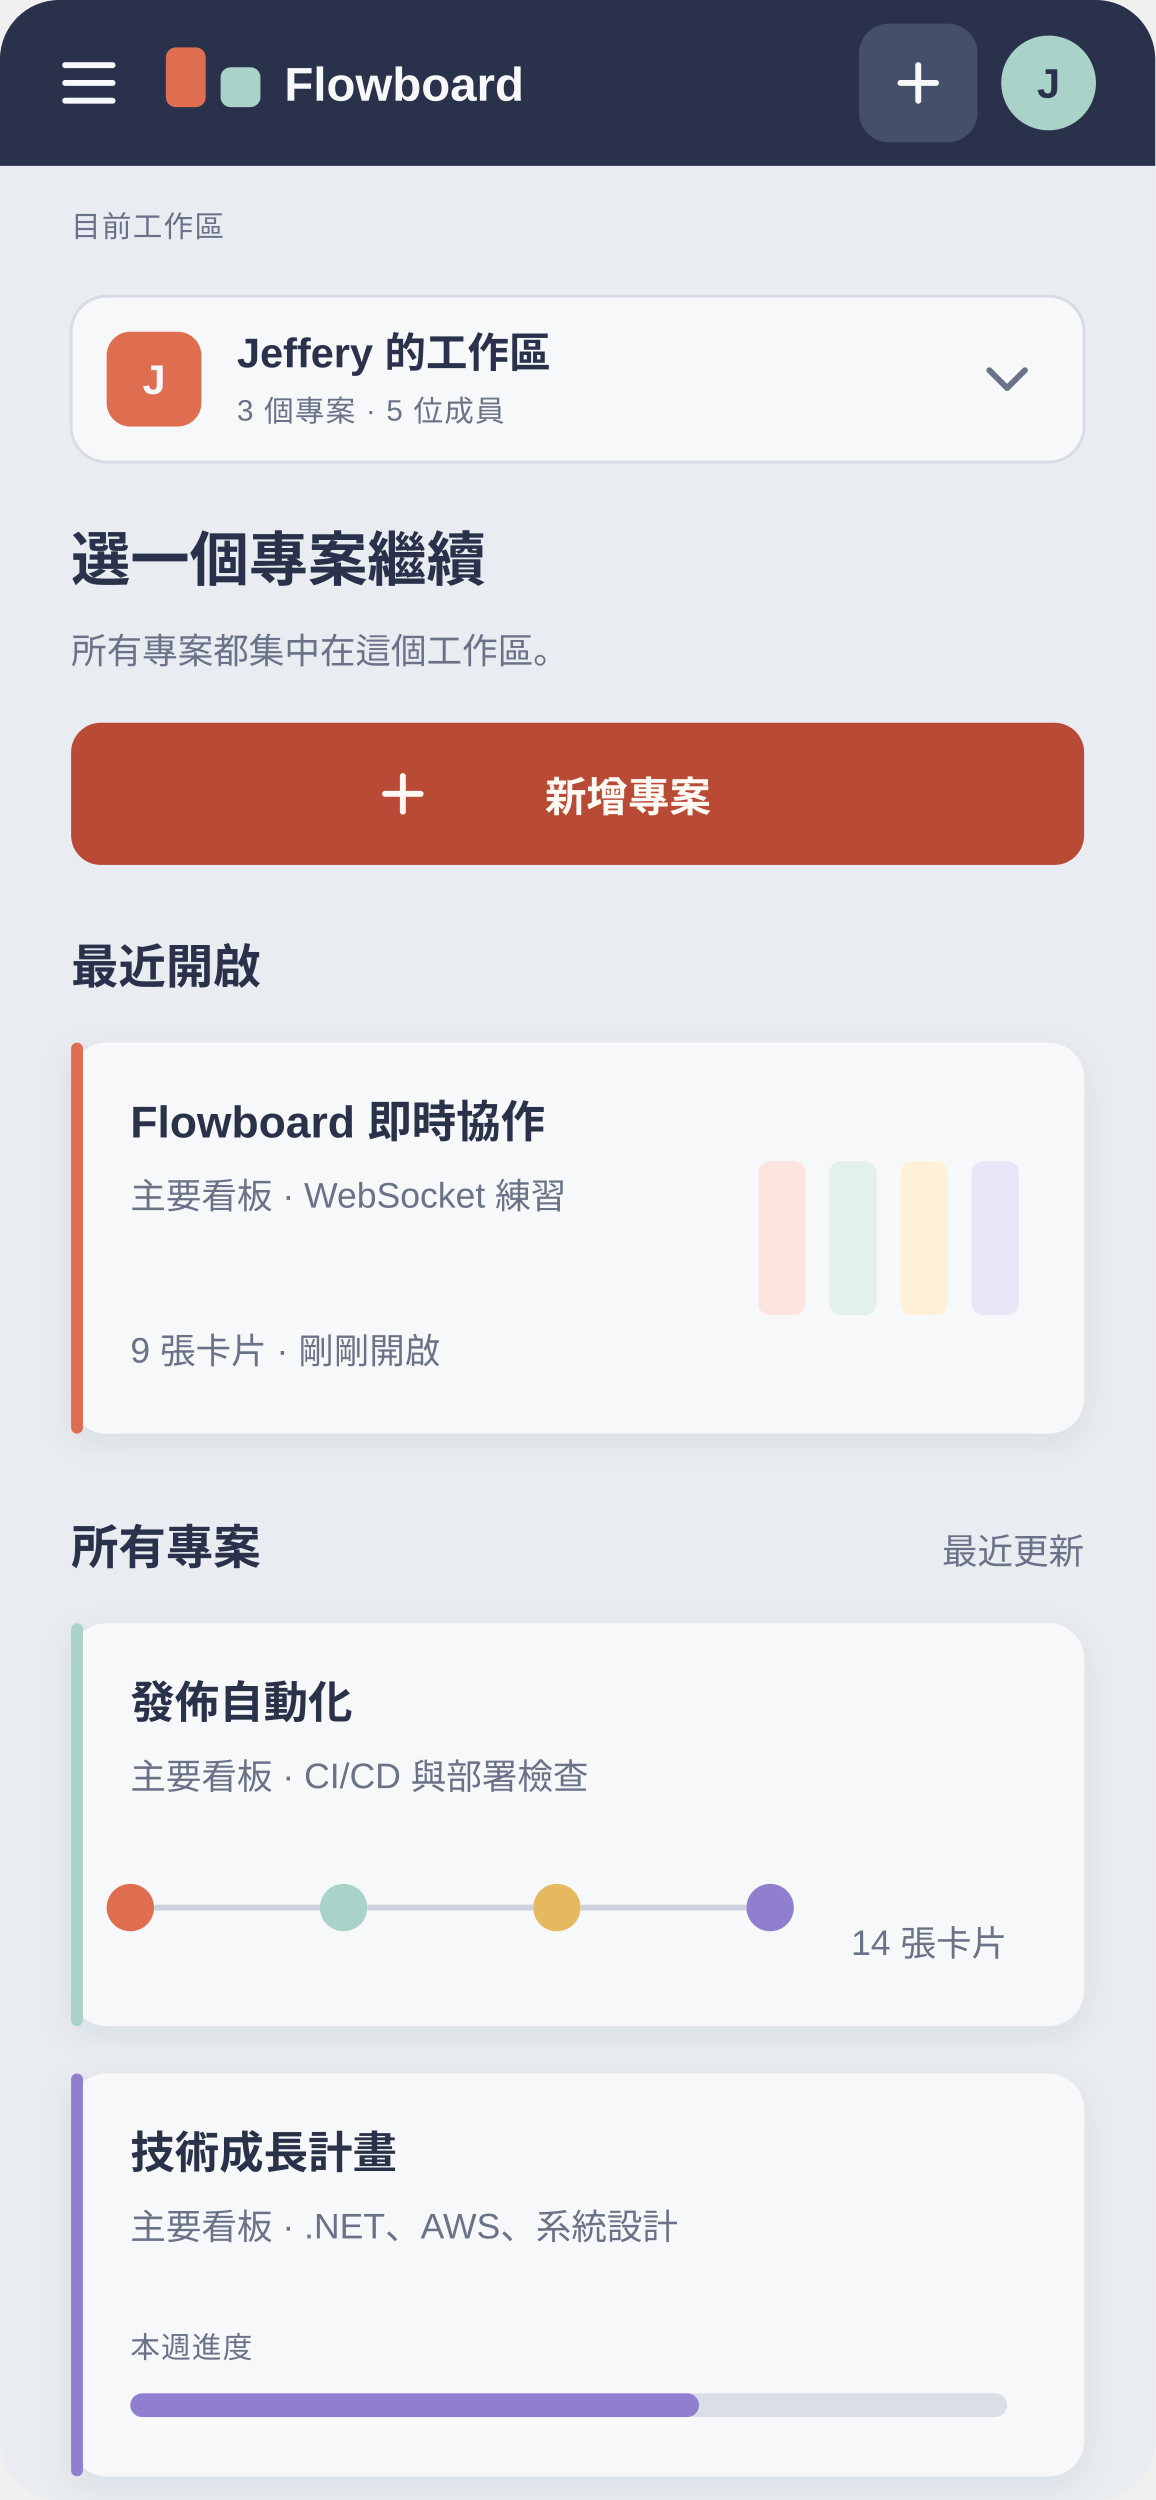
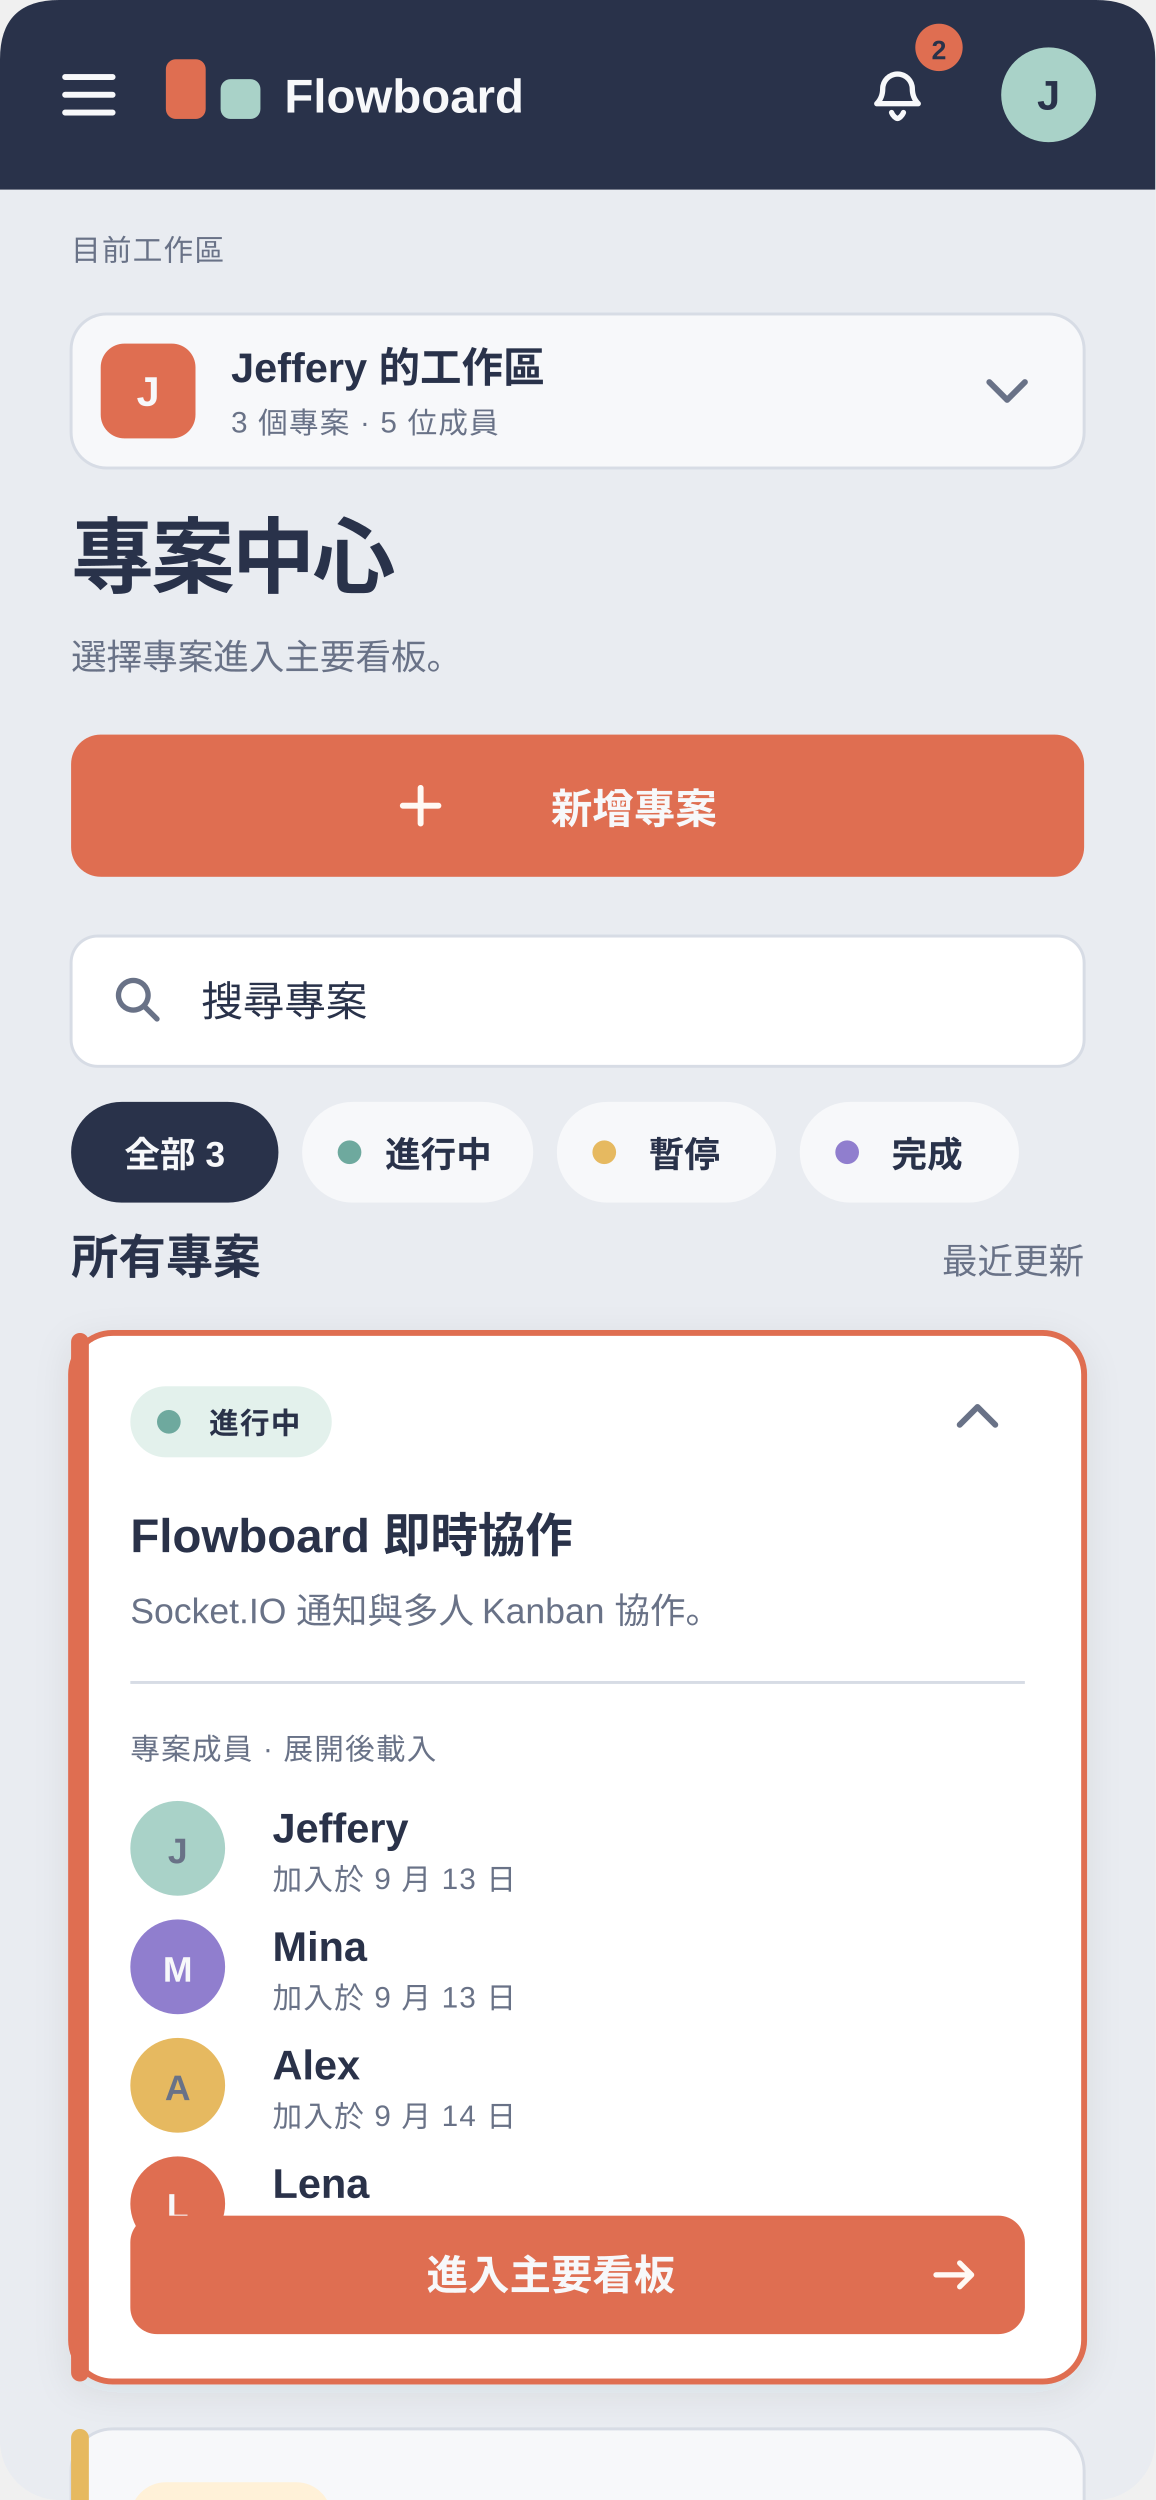
- <svg xmlns="http://www.w3.org/2000/svg" width="390" height="844" viewBox="848 80 390 844">
+ <svg xmlns="http://www.w3.org/2000/svg" width="390" height="844" viewBox="0 0 390 844">
  <defs>
    <filter id="surface-shadow" x="-12%" y="-12%" width="124%" height="132%">
-       <feDropShadow dx="0" dy="3" stdDeviation="5" flood-color="#29324A" flood-opacity=".08" />
+       <feDropShadow dx="0" dy="3" stdDeviation="6" flood-color="#29324A" flood-opacity=".08" />
    </filter>
-     <clipPath id="tablet-frame">
-       <rect x="40" y="80" width="768" height="1024" rx="20" />
-     </clipPath>
-     <clipPath id="mobile-frame">
-       <rect x="848" y="80" width="390" height="844" rx="20" />
-     </clipPath>
    <style>
-       text{font-family:"Noto Sans TC","PingFang TC",Arial,sans-serif;fill:#29324A}.spec-label{font-size:18px;font-weight:700;letter-spacing:.08em;fill:#697287}.display{font-size:28px;font-weight:750;letter-spacing:-.03em}.title{font-size:20px;font-weight:700}.h2{font-size:16px;font-weight:700}.body{font-size:14px}.small{font-size:12px;fill:#697287}.tiny{font-size:10px;letter-spacing:.04em;fill:#697287}.inverse{fill:#F7F8FA}.soft{fill:#BFC7D7}.button{font-size:14px;font-weight:700;fill:#FFF9F4}.board-title{font-size:15px;font-weight:700}.metric{font-size:12px;font-weight:700;fill:#697287}
+       text{font-family:"Noto Sans TC","PingFang TC",Arial,sans-serif;fill:#29324A}.display{font-size:28px;font-weight:750;letter-spacing:-.03em}.title{font-size:20px;font-weight:700}.h2{font-size:16px;font-weight:700}.body{font-size:14px}.small{font-size:12px;fill:#697287}.tiny{font-size:10px;letter-spacing:.04em;fill:#697287}.inverse{fill:#F7F8FA}.soft{fill:#BFC7D7}.button{font-size:14px;font-weight:700}.medium{font-weight:700}.status{font-size:10px;font-weight:700;letter-spacing:.04em}.tab{font-size:12px;font-weight:700}
    </style>
    <g id="mark">
      <rect width="16" height="24" rx="4" fill="#DF6E51" />
      <rect x="22" y="8" width="16" height="16" rx="4" fill="#A9D2C8" />
    </g>
    <g id="plus-icon" fill="none" stroke="currentColor" stroke-width="2" stroke-linecap="round">
      <path d="M8 2v12M2 8h12" />
    </g>
+     <g id="menu-icon" fill="none" stroke="currentColor" stroke-width="2" stroke-linecap="round">
+       <path d="M2 4h16M2 10h16M2 16h16" />
+     </g>
+     <g id="bell-icon" fill="none" stroke="currentColor" stroke-width="1.8" stroke-linecap="round" stroke-linejoin="round">
+       <path d="M3 12c1.4-1.4 2-3.2 2-5a5 5 0 0 1 10 0c0 1.8.6 3.6 2 5H3Z" />
+       <path d="M8 15c.5 1.2 1.5 2 2 2s1.5-.8 2-2" />
+     </g>
+     <g id="search-icon" fill="none" stroke="currentColor" stroke-width="1.8" stroke-linecap="round">
+       <circle cx="7" cy="7" r="5" />
+       <path d="m11 11 4 4" />
+     </g>
    <g id="chevron-down" fill="none" stroke="currentColor" stroke-width="2" stroke-linecap="round" stroke-linejoin="round">
      <path d="m2 5 6 6 6-6" />
    </g>
-     <g id="menu-icon" fill="none" stroke="currentColor" stroke-width="2" stroke-linecap="round">
-       <path d="M2 4h16M2 10h16M2 16h16" />
+     <g id="chevron-up" fill="none" stroke="currentColor" stroke-width="2" stroke-linecap="round" stroke-linejoin="round">
+       <path d="m2 11 6-6 6 6" />
+     </g>
+     <g id="users-icon" fill="none" stroke="currentColor" stroke-width="1.8" stroke-linecap="round" stroke-linejoin="round">
+       <circle cx="6" cy="5" r="3" />
+       <path d="M1 15c0-3 2-5 5-5s5 2 5 5M11 4c2 0 3 1 3 3 0 1-.5 2-1.5 2.5M12 11c2.5 0 4 1.5 4 4" />
+     </g>
+     <g id="arrow-icon" fill="none" stroke="currentColor" stroke-width="1.8" stroke-linecap="round" stroke-linejoin="round">
+       <path d="M2 8h12M10 4l4 4-4 4" />
    </g>
  </defs>
-   <g id="mobile-workspace" clip-path="url(#mobile-frame)">
-     <rect x="848" y="80" width="390" height="844" rx="20" fill="#E9ECF1" />
-     <rect x="848" y="80" width="390" height="56" fill="#29324A" />
-     <g transform="translate(868 96)">
+   <g id="workspace-project-overview-mobile">
+     <rect width="390" height="844" rx="20" fill="#E9ECF1" />
+     <path d="M0 20Q0 0 20 0h350q20 0 20 20v44H0z" fill="#29324A" />
+     <g transform="translate(20 20)">
      <rect x="-8" y="-8" width="40" height="40" rx="10" fill="#29324A" />
      <g transform="translate(0 2)" color="#F7F8FA">
        <use href="#menu-icon" />
      </g>
      <use href="#mark" transform="translate(36 0) scale(.84)" />
      <text x="76" y="18" class="h2 inverse">Flowboard</text>
-       <rect x="270" y="-8" width="40" height="40" rx="10" fill="#44506A" />
-       <g transform="translate(282 4)" color="#F7F8FA">
-         <use href="#plus-icon" />
+       <rect x="262" y="-8" width="40" height="40" rx="10" fill="#29324A" />
+       <g transform="translate(273 3)" color="#F7F8FA">
+         <use href="#bell-icon" />
      </g>
+       <circle cx="297" cy="-4" r="8" fill="#DF6E51" />
+       <text x="297" y="0" text-anchor="middle" font-size="9" font-weight="700" fill="#FFFFFF">2</text>
      <circle cx="334" cy="12" r="16" fill="#A9D2C8" />
-       <text x="334" y="17" text-anchor="middle" class="body" font-weight="700">J</text>
+       <text x="334" y="17" text-anchor="middle" class="body medium">J</text>
    </g>
-     <g transform="translate(872 160)">
+     <g transform="translate(24 88)">
      <text class="tiny">目前工作區</text>
-       <g transform="translate(0 20)">
-         <rect width="342" height="56" rx="12" fill="#F7F8FA" stroke="#D7DCE5" />
-         <rect x="12" y="12" width="32" height="32" rx="8" fill="#DF6E51" />
-         <text x="28" y="33" text-anchor="middle" class="body inverse" font-weight="700">J</text>
-         <text x="56" y="24" class="body" font-weight="700">Jeffery 的工作區</text>
-         <text x="56" y="42" class="tiny">3 個專案 · 5 位成員</text>
-         <g transform="translate(308 20)" color="#697287">
+       <g transform="translate(0 18)">
+         <rect width="342" height="52" rx="12" fill="#F7F8FA" stroke="#D7DCE5" />
+         <rect x="10" y="10" width="32" height="32" rx="8" fill="#DF6E51" />
+         <text x="26" y="31" text-anchor="middle" class="body inverse medium">J</text>
+         <text x="54" y="23" class="body medium">Jeffery 的工作區</text>
+         <text x="54" y="40" class="tiny">3 個專案 · 5 位成員</text>
+         <g transform="translate(308 18)" color="#697287">
          <use href="#chevron-down" />
        </g>
      </g>
-       <text y="116" class="title">選一個專案繼續</text>
-       <text y="144" class="small">所有專案都集中在這個工作區。</text>
-       <g transform="translate(0 164)">
-         <rect width="342" height="48" rx="10" fill="#B94B36" />
-         <g transform="translate(104 16)" color="#FFF9F4">
+       <text y="110" class="display">專案中心</text>
+       <text y="138" class="small">選擇專案進入主要看板。</text>
+       <g transform="translate(0 160)">
+         <rect width="342" height="48" rx="10" fill="#DF6E51" />
+         <g transform="translate(110 16)" color="#FFF9F4">
          <use href="#plus-icon" />
        </g>
-         <text x="188" y="30" text-anchor="middle" class="button" fill="#FFF9F4">新增專案</text>
+         <text x="190" y="30" text-anchor="middle" class="button inverse">新增專案</text>
      </g>
-       <text y="252" class="h2">最近開啟</text>
-       <g transform="translate(0 272)" filter="url(#surface-shadow)">
-         <rect width="342" height="132" rx="12" fill="#F7F8FA" />
-         <rect width="4" height="132" rx="2" fill="#DF6E51" />
-         <text x="20" y="32" class="board-title">Flowboard 即時協作</text>
-         <text x="20" y="56" class="small">主要看板 · WebSocket 練習</text>
-         <text x="20" y="108" class="small">9 張卡片 · 剛剛開啟</text>
-         <g transform="translate(232 40)">
-           <rect width="16" height="52" rx="4" fill="#FCE5DF" />
-           <rect x="24" width="16" height="52" rx="4" fill="#E3F1EC" />
-           <rect x="48" width="16" height="52" rx="4" fill="#FFF1D8" />
-           <rect x="72" width="16" height="52" rx="4" fill="#E9E6F7" />
+       <g transform="translate(0 228)">
+         <rect width="342" height="44" rx="9" fill="#FFFFFF" stroke="#D7DCE5" />
+         <g transform="translate(14 13)" color="#697287">
+           <use href="#search-icon" />
        </g>
+         <text x="44" y="27" class="body" fill="#8B95A8">搜尋專案</text>
      </g>
-       <text y="448" class="h2">所有專案</text>
-       <text x="342" y="448" text-anchor="end" class="small">最近更新</text>
-       <g transform="translate(0 468)" filter="url(#surface-shadow)">
-         <rect width="342" height="136" rx="12" fill="#F7F8FA" />
-         <rect width="4" height="136" rx="2" fill="#A9D2C8" />
-         <text x="20" y="32" class="board-title">發佈自動化</text>
-         <text x="20" y="56" class="small">主要看板 · CI/CD 與部署檢查</text>
-         <g transform="translate(20 88)">
-           <path d="M8 8h56m16 0h56m16 0h56" stroke="#CDD3DE" stroke-width="2" />
-           <circle cy="8" r="8" fill="#DF6E51" />
-           <circle cx="72" cy="8" r="8" fill="#A9D2C8" />
-           <circle cx="144" cy="8" r="8" fill="#E6B960" />
-           <circle cx="216" cy="8" r="8" fill="#907ECE" />
+       <g transform="translate(0 284)">
+         <rect width="70" height="34" rx="17" fill="#29324A" />
+         <text x="35" y="22" text-anchor="middle" class="tab inverse">全部 3</text>
+         <rect x="78" width="78" height="34" rx="17" fill="#F7F8FA" />
+         <circle cx="94" cy="17" r="4" fill="#6EA99E" />
+         <text x="124" y="22" text-anchor="middle" class="tab">進行中</text>
+         <rect x="164" width="74" height="34" rx="17" fill="#F7F8FA" />
+         <circle cx="180" cy="17" r="4" fill="#E6B960" />
+         <text x="207" y="22" text-anchor="middle" class="tab">暫停</text>
+         <rect x="246" width="74" height="34" rx="17" fill="#F7F8FA" />
+         <circle cx="262" cy="17" r="4" fill="#907ECE" />
+         <text x="289" y="22" text-anchor="middle" class="tab">完成</text>
+       </g>
+       <g id="mobile-project-list" transform="translate(0 342)">
+         <text class="h2">所有專案</text>
+         <text x="342" text-anchor="end" class="small">最近更新</text>
+         <g id="mobile-project-flowboard-expanded" transform="translate(0 20)" filter="url(#surface-shadow)">
+           <rect width="342" height="354" rx="14" fill="#FFFFFF" stroke="#DF6E51" stroke-width="2" />
+           <rect width="6" height="354" rx="3" fill="#DF6E51" />
+           <g transform="translate(20 18)">
+             <rect width="68" height="24" rx="12" fill="#E3F1EC" />
+             <circle cx="13" cy="12" r="4" fill="#6EA99E" />
+             <text x="42" y="16" text-anchor="middle" class="status" fill="#31665D">進行中</text>
+           </g>
+           <text x="20" y="74" class="h2">Flowboard 即時協作</text>
+           <text x="20" y="98" class="small">Socket.IO 通知與多人 Kanban 協作。</text>
+           <g transform="translate(298 20)" color="#697287">
+             <use href="#chevron-up" />
+           </g>
+           <line x1="20" y1="118" x2="322" y2="118" stroke="#D7DCE5" />
+           <text x="20" y="144" class="tiny">專案成員 · 展開後載入</text>
+           <g transform="translate(20 158)">
+             <circle cx="16" cy="16" r="16" fill="#A9D2C8" />
+             <text x="16" y="21" text-anchor="middle" class="small medium">J</text>
+             <text x="48" y="14" class="body medium">Jeffery</text>
+             <text x="48" y="30" class="tiny">加入於 9 月 13 日</text>
+             <circle cx="16" cy="56" r="16" fill="#907ECE" />
+             <text x="16" y="61" text-anchor="middle" class="small inverse medium">M</text>
+             <text x="48" y="54" class="body medium">Mina</text>
+             <text x="48" y="70" class="tiny">加入於 9 月 13 日</text>
+             <circle cx="16" cy="96" r="16" fill="#E6B960" />
+             <text x="16" y="101" text-anchor="middle" class="small medium">A</text>
+             <text x="48" y="94" class="body medium">Alex</text>
+             <text x="48" y="110" class="tiny">加入於 9 月 14 日</text>
+             <circle cx="16" cy="136" r="16" fill="#DF6E51" />
+             <text x="16" y="141" text-anchor="middle" class="small inverse medium">L</text>
+             <text x="48" y="134" class="body medium">Lena</text>
+             <text x="48" y="150" class="tiny">加入於 9 月 14 日</text>
+           </g>
+           <g transform="translate(20 298)">
+             <rect width="302" height="40" rx="9" fill="#DF6E51" />
+             <text x="142" y="25" text-anchor="middle" class="button inverse">進入主要看板</text>
+             <g transform="translate(270 12)" color="#FFF9F4">
+               <use href="#arrow-icon" />
+             </g>
+           </g>
        </g>
-         <text x="316" y="112" text-anchor="end" class="small">14 張卡片</text>
-       </g>
-       <g transform="translate(0 620)" filter="url(#surface-shadow)">
-         <rect width="342" height="136" rx="12" fill="#F7F8FA" />
-         <rect width="4" height="136" rx="2" fill="#907ECE" />
-         <text x="20" y="32" class="board-title">技術成長計畫</text>
-         <text x="20" y="56" class="small">主要看板 · .NET、AWS、系統設計</text>
-         <text x="20" y="96" class="tiny">本週進度</text>
-         <rect x="20" y="108" width="296" height="8" rx="4" fill="#D9DEE7" />
-         <rect x="20" y="108" width="192" height="8" rx="4" fill="#907ECE" />
+         <g id="mobile-project-release-collapsed" transform="translate(0 390)">
+           <rect width="342" height="148" rx="14" fill="#F7F8FA" stroke="#D7DCE5" />
+           <rect width="6" height="148" rx="3" fill="#E6B960" />
+           <g transform="translate(20 18)">
+             <rect width="68" height="24" rx="12" fill="#FFF1D8" />
+             <circle cx="13" cy="12" r="4" fill="#E6B960" />
+             <text x="42" y="16" text-anchor="middle" class="status" fill="#7A4D00">暫停中</text>
+           </g>
+           <text x="20" y="74" class="h2">發佈自動化</text>
+           <text x="20" y="98" class="small">CI/CD、部署檢查與環境穩定性追蹤。</text>
+           <text x="20" y="128" class="tiny">更新於昨天</text>
+           <g transform="translate(298 116)" color="#697287">
+             <use href="#chevron-down" />
+           </g>
+         </g>
      </g>
    </g>
  </g>
</svg>
